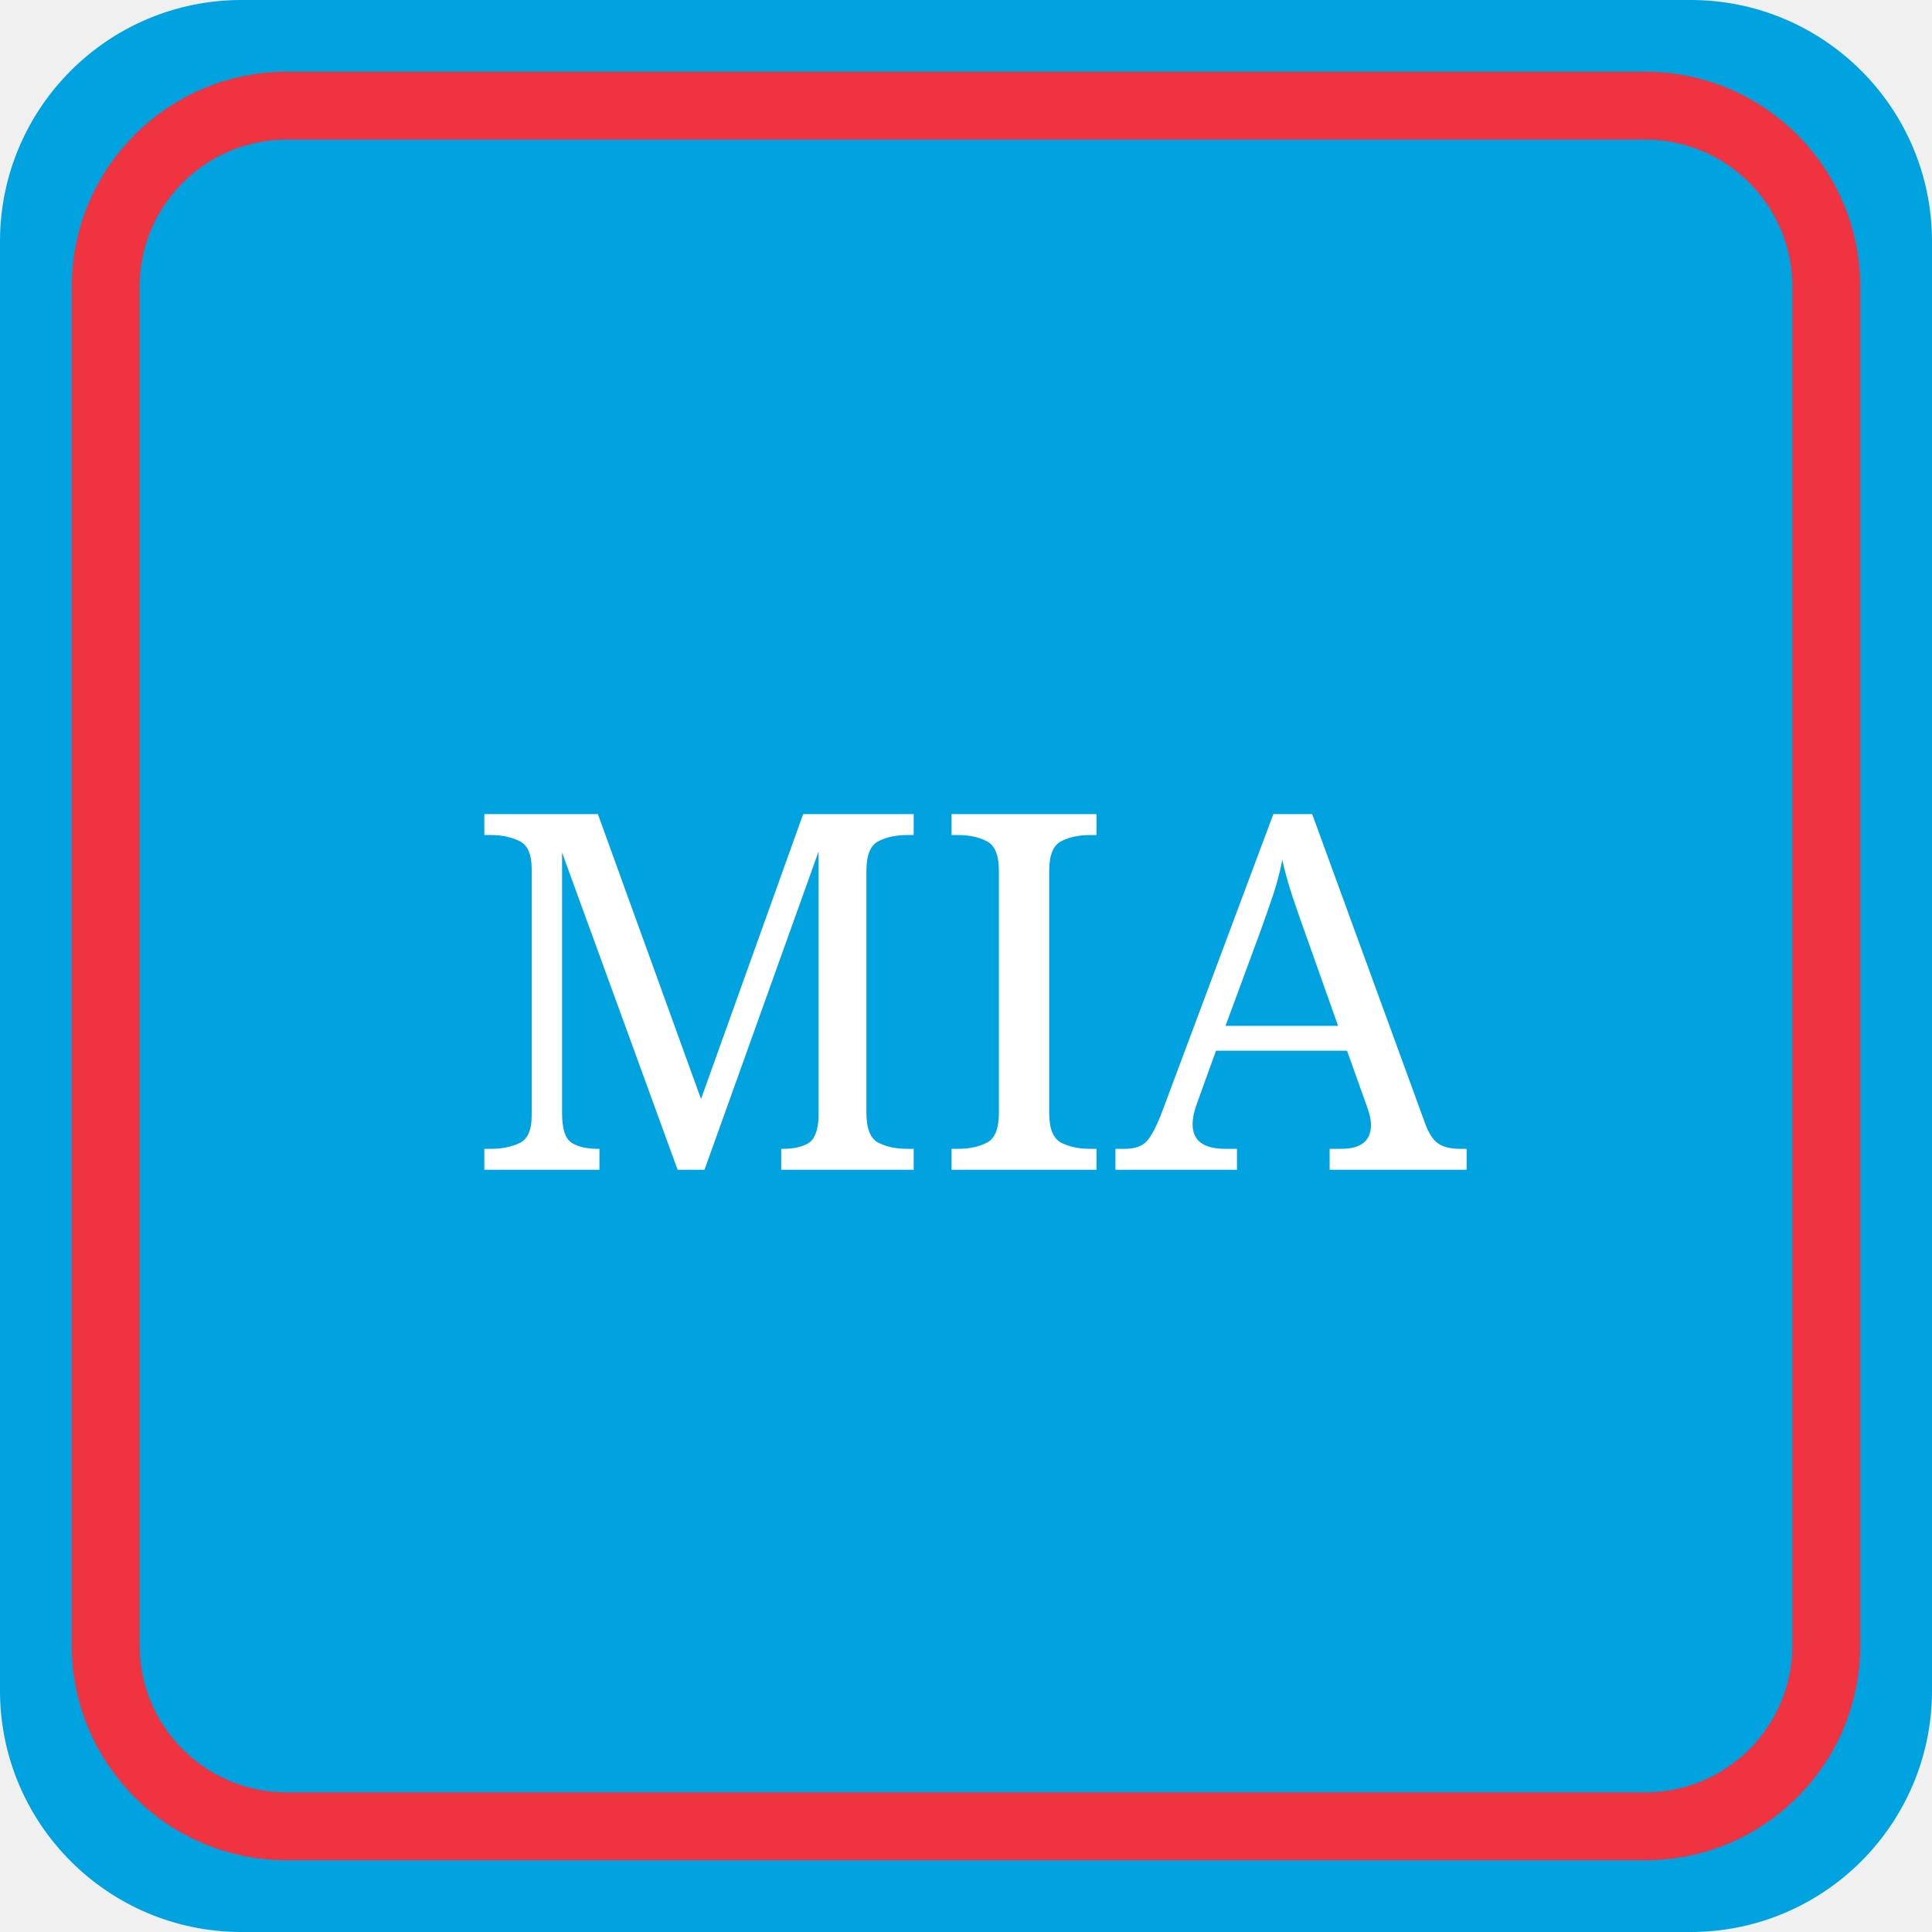
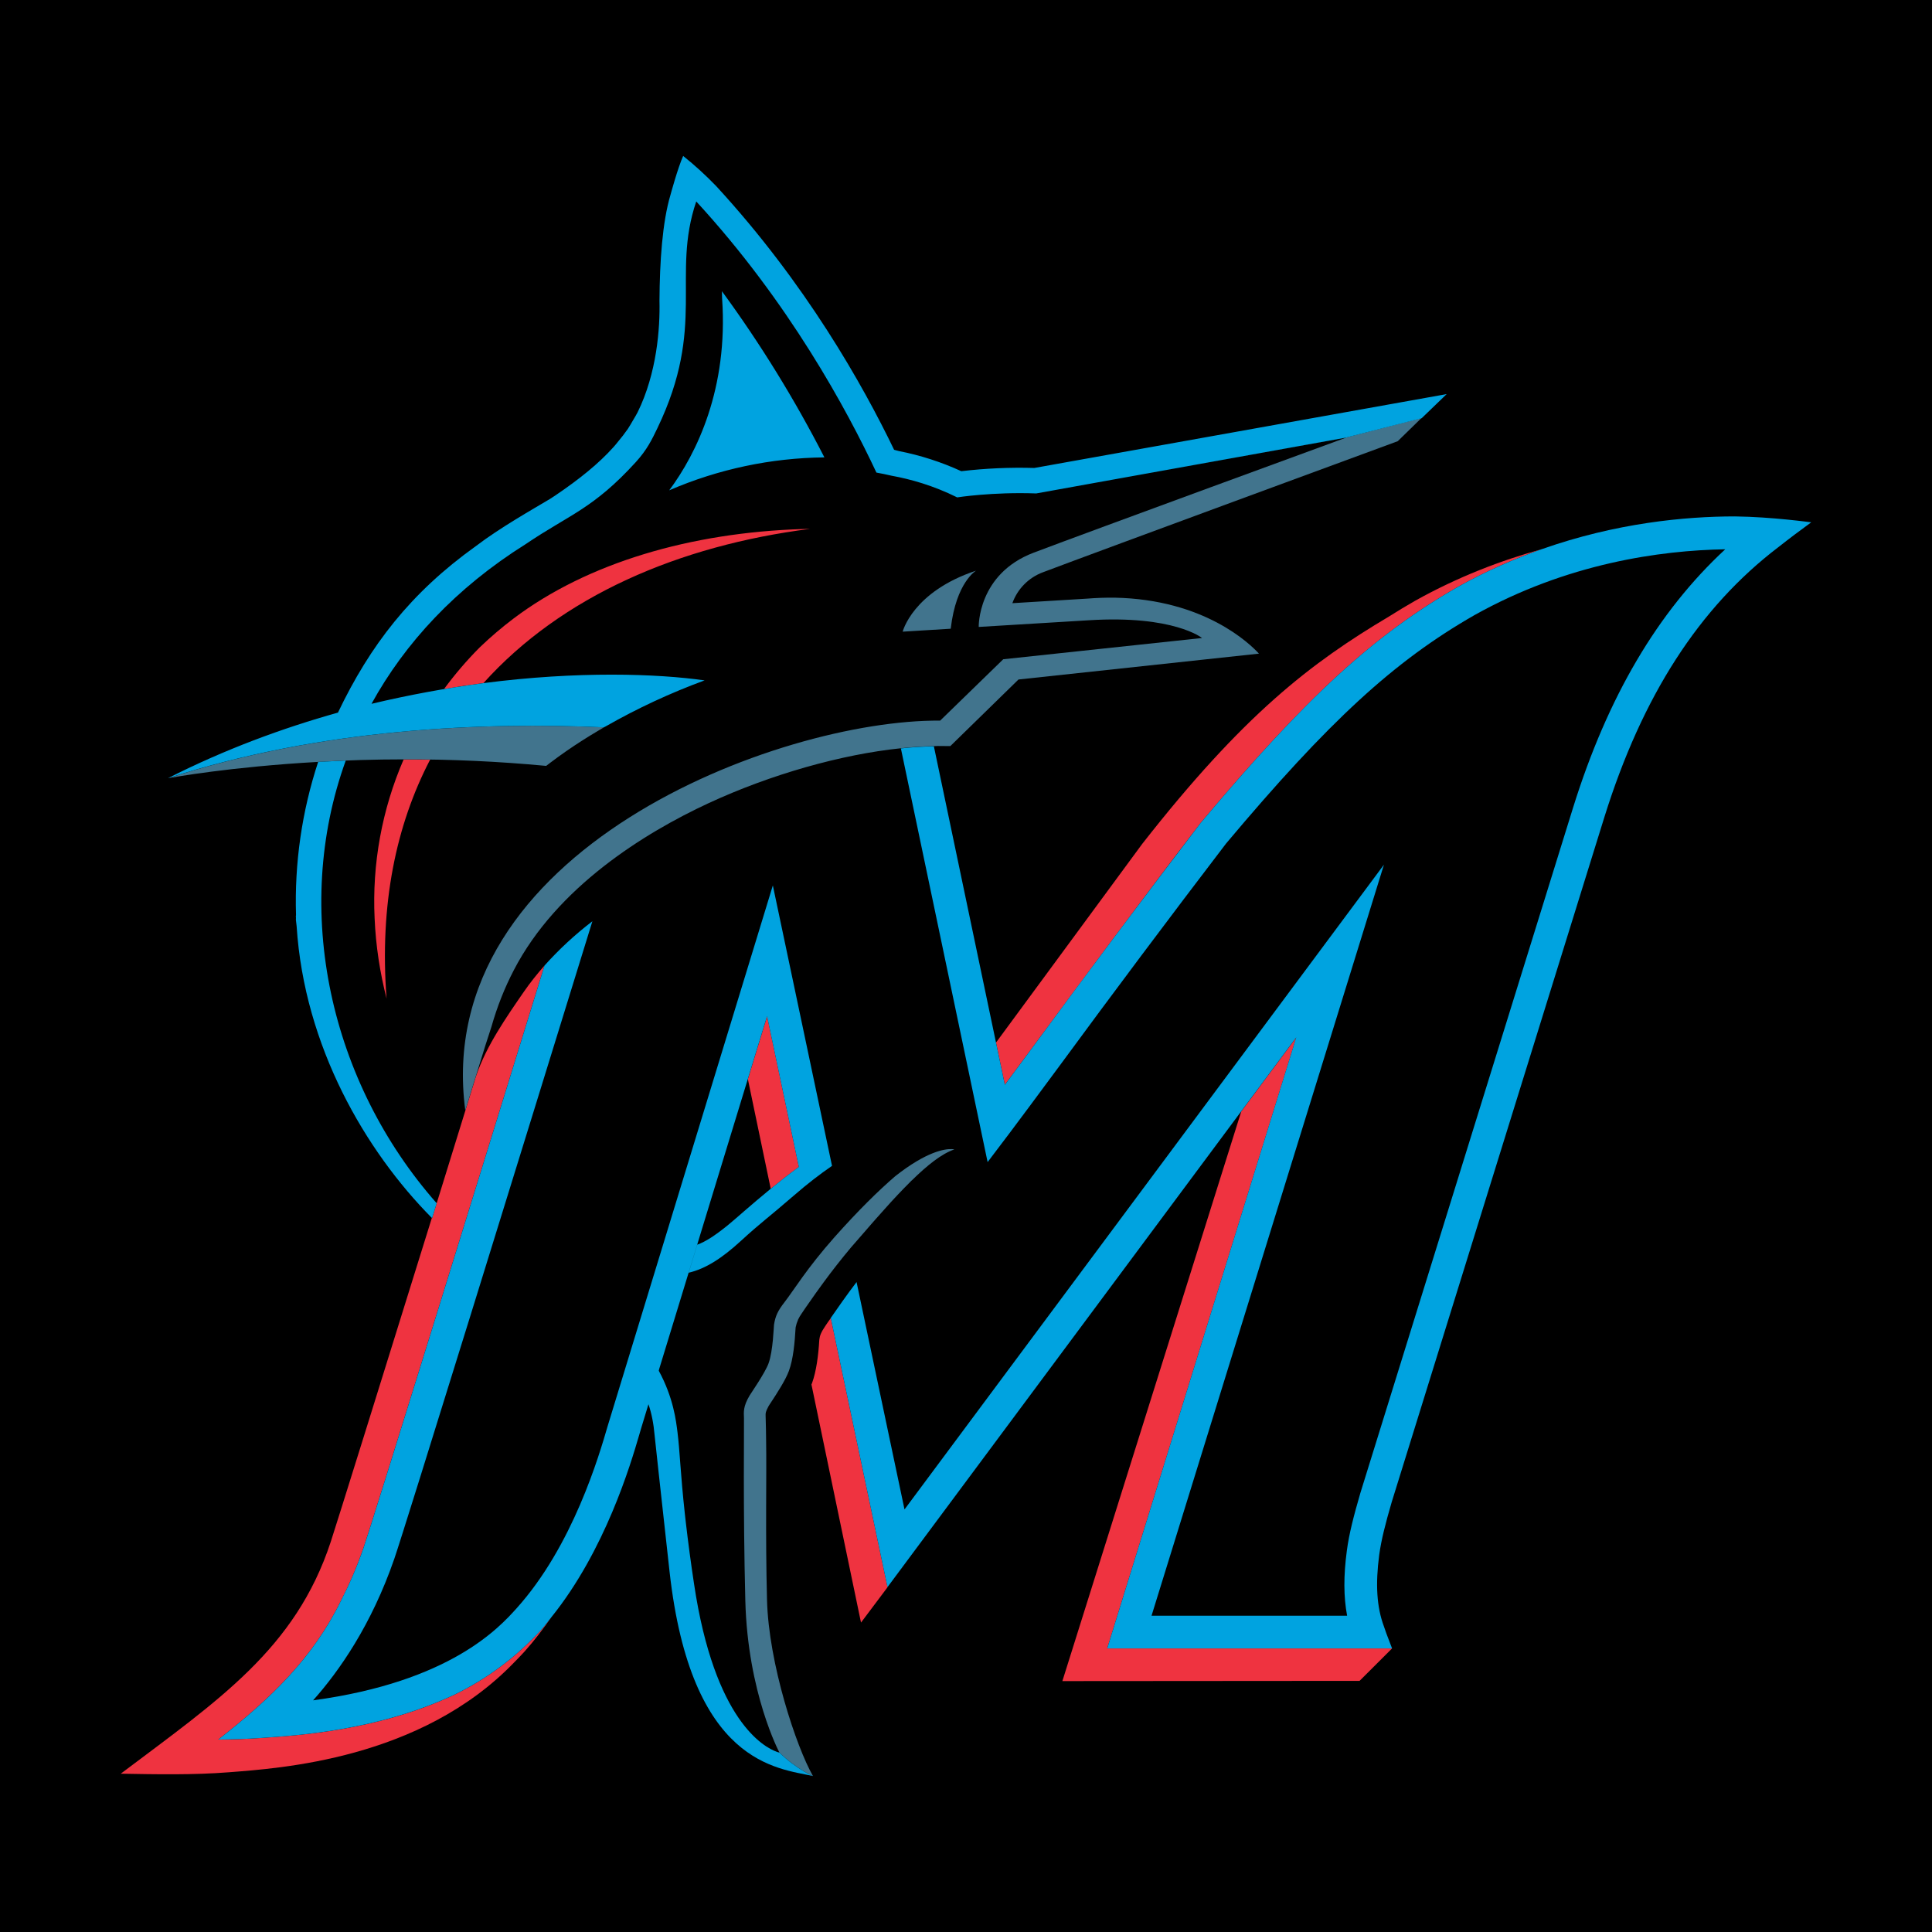
- <svg xmlns="http://www.w3.org/2000/svg" viewBox="0 0 512 512" role="img">
-   <rect width="512" height="512" rx="64" fill="#00A3E0" />
-   <rect x="28" y="28" width="456" height="456" rx="48" fill="none" stroke="#EF3340" stroke-width="18" />
-   <text x="256" y="310" text-anchor="middle" font-family="Georgia, serif" font-size="132" fill="#FFFFFF">MIA</text>
+ <svg xmlns="http://www.w3.org/2000/svg" xml:space="preserve" style="enable-background:new 0 0 512 512" viewBox="0.0 0.0 512.0 512.0" width="316.228" height="316.228">
+   <path d="M 0,512 H 512 V 0 H 0 Z" fill="#000000" />
+   <g>
+     <path d="m 99.279,243.404 c 0.31,7.208 1.4,14.314 3.169,21.242 -1.916,-25.031 2.535,-46.022 11.542,-63.343 a 371.154,371.154 0 0 0 -7.017,-0.059 94.712,94.712 0 0 0 -7.695,42.16 m 115.438,-103.247 -2.034,0.044 c -29.571,0.929 -56.975,8.904 -76.61,23.733 a 100.24,100.24 0 0 0 -8.948,7.636 97.616,97.616 0 0 0 -9.449,11.026 c 3.538,-0.59 7.032,-1.12 10.437,-1.563 20.726,-23.055 51.874,-36.47 86.605,-40.877 m 128.809,134.779 -14.579,19.606 -47.408,150.965 78.762,-0.059 8.609,-8.594 h -75.49 z m -69.918,2.668 c 12.206,-16.51 28.922,-39.123 44.489,-59.407 l 0.118,-0.147 c 28.038,-33.389 45.904,-49.766 68.237,-62.576 7.104,-3.957 14.536,-7.291 22.215,-9.965 -10.835,2.992 -22.244,7.326 -33.684,13.724 -2.329,1.327 -4.585,2.698 -6.825,4.113 -20.815,12.353 -38.681,26.077 -65.466,60.306 l -38.74,52.641 2.344,11.174 7.312,-9.862 m -34.804,138.184 0.516,-0.708 0.413,-0.545 0.324,-0.442 -1.268,1.695 z m -20.048,-64.448 c -1.209,1.769 -1.504,2.653 -1.622,3.656 l -0.029,0.339 c -0.206,3.567 -0.752,8.078 -1.916,11.233 -0.04,0.116 -0.09,0.23 -0.147,0.339 l 13.134,63.092 7.032,-9.361 -15.036,-71.333 c -0.575,0.781 -1.061,1.518 -1.415,2.034 m -98.339,97.778 c -20.535,9.626 -41.939,10.805 -51.285,11.469 -3.759,0.251 -7.518,0.398 -11.277,0.413 14.034,-10.967 25.134,-21.684 32.534,-36.868 2.137,-4.142 4.157,-8.771 5.941,-13.93 2.653,-7.724 29.114,-93.253 47.968,-154.326 -1.931,2.211 -3.788,4.511 -5.454,6.928 -4.732,6.869 -9.891,14.269 -12.648,22.244 -0.192,0.531 -0.339,1.106 -0.516,1.651 -0.781,2.521 -1.548,5.056 -2.359,7.621 -2.506,8.152 -5.086,16.451 -7.592,24.544 l -1.224,3.951 -0.059,-0.059 c -13.842,44.563 -25.222,81.032 -26.8,85.853 -9.346,28.421 -29.821,41.968 -55.648,61.441 9.228,0.162 19.178,0.369 28.701,-0.383 13.208,-1.047 50.651,-3.332 75.49,-29.04 0.958,-0.958 1.887,-1.931 2.816,-2.948 2.594,-2.889 4.909,-5.955 7.105,-9.095 -0.914,1.135 -1.769,2.329 -2.757,3.42 -6.504,7.093 -14.286,12.899 -22.937,17.115 m 83.833,-134.086 c 2.285,-1.872 4.791,-3.833 7.459,-5.793 l -8.417,-39.919 -5.1,16.658 z" fill="#ef3340" />
+     <path d="m 239.217,167.398 12.736,-0.781 c 1.43,-12.353 6.722,-15.39 6.722,-15.39 -16.82,5.587 -19.458,16.171 -19.458,16.171 m -132.243,33.846 c 12.604,-0.044 25.207,0.545 37.767,1.725 l 1.002,-0.767 0.133,-0.103 c 2.786,-2.108 5.661,-4.098 8.609,-5.97 1.209,-0.781 2.447,-1.518 3.671,-2.255 l 1.887,-1.12 c -31.812,-1.4 -74.605,0.192 -115.438,13.473 1.017,-0.192 16.407,-3.007 39.728,-4.319 7.533,-0.442 15.095,-0.663 22.642,-0.663 m 249.642,-85.293 -66.63,12.014 66.837,-12.029 c 0,0 -67.913,24.854 -82.86,30.514 -14.933,5.646 -14.594,19.694 -14.594,19.694 l 29.188,-1.769 c 22.466,-1.415 29.998,4.702 29.998,4.702 l -52.685,5.631 -16.717,16.26 c -42.735,-0.339 -134.97,34.362 -125.846,103.336 l 2.344,-7.636 0.516,-1.651 0.162,-0.516 2.27,-7.356 c 0.575,-1.769 1.12,-3.508 1.636,-5.042 1.489,-5.248 3.464,-10.275 5.941,-15.021 11.454,-22.068 34.716,-36.396 51.579,-44.224 16.584,-7.68 35.217,-12.928 50.975,-14.564 3.022,-0.324 5.97,-0.516 8.727,-0.56 l 1.047,-0.044 3.346,0.029 18.058,-17.645 63.726,-6.855 c -2.418,-2.639 -14.461,-14.358 -38.209,-14.83 a 80.443,80.443 0 0 0 -7.297,0.251 l -19.842,1.209 a 13.665,13.665 0 0 1 8.034,-8.167 c 14.726,-5.572 93.415,-34.509 94.093,-34.76 l 6.309,-6.162 z M 211.474,349.747 a 11.94,11.94 0 0 1 0.988,-1.68 l 0.929,-1.371 2.742,-3.921 2.049,-2.83 c 2.344,-3.199 4.806,-6.339 7.356,-9.375 l 4.186,-4.806 0.413,-0.486 c 1.224,-1.4 2.418,-2.771 3.612,-4.083 l 0.722,-0.811 a 160.193,160.193 0 0 1 6.737,-7.149 l 0.369,-0.383 h 0.029 c 4.172,-4.098 7.975,-7.12 11.307,-8.24 -0.236,-0.074 -0.501,-0.044 -0.752,-0.088 -1.813,-0.059 -6.589,0.619 -14.918,7.179 -4.334,3.73 -9.67,8.933 -16.156,16.23 -7.267,8.211 -10.643,13.871 -13.149,17.115 -1.872,2.403 -2.447,3.744 -2.816,6 -0.074,0.413 -0.236,6.943 -1.459,10.289 -0.943,2.55 -4.776,8.078 -4.968,8.417 -1.798,2.992 -1.592,4.452 -1.533,6.103 0.059,1.666 -0.265,23.719 0.354,48.263 0.619,24.544 9.036,40.317 9.036,40.317 l -0.015,-0.015 c 4.585,4.467 8.904,6.236 8.904,6.236 -4.393,-7.665 -11.749,-29.748 -12.176,-46.685 -0.457,-17.689 -0.074,-33.138 -0.236,-42.219 -0.015,-1.99 -0.059,-3.98 -0.118,-5.97 l -0.015,-0.516 c -0.029,-0.826 -0.029,-1.076 0.796,-2.653 0.088,-0.147 0.162,-0.28 0.295,-0.457 2.123,-3.214 4.216,-6.501 5.071,-8.83 1.179,-3.155 1.563,-7.651 1.769,-11.233 l 0.029,-0.339 a 9.184,9.184 0 0 1 0.619,-1.961 z" fill="#41748d" />
+     <path d="m 160.027,192.753 0.457,-0.236 a 173.784,173.784 0 0 1 26.239,-12.206 c -12.53,-1.784 -33.566,-2.521 -58.596,0.722 a 297.625,297.625 0 0 0 -29.674,5.484 c 8.859,-16.097 22.303,-30.676 40.863,-42.322 11.572,-7.842 17.896,-9.331 29.217,-21.773 2.933,-3.228 4.26,-5.97 5.72,-9.022 13.002,-27.124 3.597,-40.332 10.26,-60.011 24.485,26.608 39.904,55.117 47.747,71.849 1.341,0.236 2.668,0.516 3.995,0.826 5.027,0.914 11.026,2.58 17.409,5.749 0,0 9.346,-1.474 20.947,-1.047 l 15.375,-2.771 66.645,-12.014 20.136,-5.159 6.619,-6.383 -109.277,19.576 a 132.745,132.745 0 0 0 -19.355,0.855 73.455,73.455 0 0 0 -16.481,-5.322 c -0.457,-0.088 -0.884,-0.251 -1.327,-0.354 -8.344,-17.277 -23.38,-44.047 -47.157,-69.888 a 91.307,91.307 0 0 0 -8.742,-7.975 c -1.386,3.022 -3.361,10.304 -3.361,10.304 -2.152,7.194 -2.86,17.719 -2.919,28.067 0.177,7.208 -0.678,19.164 -5.793,29.556 -0.354,0.693 -0.767,1.356 -1.165,2.034 -0.457,0.781 -0.914,1.592 -1.415,2.359 -0.855,1.224 -1.769,2.403 -2.727,3.538 -0.354,0.413 -0.678,0.87 -1.061,1.268 -3.906,4.363 -8.977,8.476 -15.478,12.869 l -1.356,0.884 c -4.717,2.83 -13.252,7.621 -19.724,12.56 -17.203,12.324 -27.935,26.18 -36.484,44.076 -14.756,4.128 -30.013,9.759 -45.049,17.38 l 0.059,-0.015 C 85.422,192.944 128.201,191.352 160.027,192.753 M 115.73,318.879 C 87.501,286.846 77.241,241.31 91.628,201.553 c -2.432,0.103 -4.879,0.221 -7.312,0.354 a 118.224,118.224 0 0 0 -5.867,40.597 c 0,0.118 -0.044,0.221 -0.044,0.339 l 0.029,0.369 c 0.015,0.192 -0.029,0.383 -0.015,0.575 l 0.192,1.68 c 2.049,31.856 18.264,59.569 35.836,77.303 l 0.059,0.059 1.224,-3.951 m 75.593,-241.697 c 0.015,0.826 0.015,1.651 0.044,1.975 1.651,23.763 -6.722,40.995 -14.019,50.783 a 106.432,106.432 0 0 1 41.128,-8.727 326.901,326.901 0 0 0 -27.153,-44.032 m 15.228,387.266 a 4.275,4.275 0 0 1 -0.708,-0.206 c -3.228,-1.15 -16.481,-8.019 -21.92,-44.533 a 466.117,466.117 0 0 1 -2.182,-16.319 l -0.221,-1.946 c -1.224,-11.189 -1.341,-16.805 -1.975,-21.876 -0.369,-2.919 -1.047,-9.095 -4.968,-16.319 a 1.238,1.238 0 0 0 0.074,-0.251 l -0.015,-0.015 23.542,-77.023 5.1,-16.643 8.417,39.919 c -2.683,1.975 -5.159,3.936 -7.459,5.808 -5.336,4.363 -9.464,8.122 -11.469,9.744 -3.346,2.683 -5.705,4.231 -7.99,5.071 l -2.27,7.43 c 4.481,-1.061 8.786,-3.788 13.93,-8.52 5.233,-4.806 7.164,-6.059 13.93,-11.926 3.641,-3.155 7.017,-5.749 10.127,-7.872 L 204.811,234.647 161.059,377.843 c -2.285,7.872 -9.243,31.812 -24.161,48.381 -4.555,5.056 -17.513,19.458 -53.923,24.382 6.81,-7.621 15.434,-19.871 21.537,-37.561 2.948,-8.579 33.61,-107.788 52.479,-168.905 -4.585,3.508 -8.845,7.444 -12.692,11.749 -18.854,61.073 -45.314,146.601 -47.968,154.326 -1.784,5.159 -3.818,9.788 -5.941,13.916 -7.4,15.183 -18.5,25.9 -32.534,36.868 3.73,-0.029 7.474,-0.147 11.277,-0.413 9.331,-0.663 30.75,-1.857 51.285,-11.469 a 76.698,76.698 0 0 0 22.937,-17.115 c 0.988,-1.091 1.843,-2.27 2.757,-3.42 14.269,-17.704 21.006,-40.509 23.291,-48.336 l 0.486,-1.666 1.961,-6.442 c 0.84,2.462 1.356,5.115 1.622,8.167 0,0 1.607,15.051 3.965,36.175 5.705,51.152 28.686,52.095 38.018,54.189 0,0.015 -4.319,-1.769 -8.904,-6.221 m 253.224,-327.594 c -13.311,0 -31.561,1.769 -51.108,8.653 -7.297,2.565 -14.741,5.779 -22.215,9.965 -22.333,12.795 -40.199,29.173 -68.237,62.576 l -0.118,0.147 a 4070.725,4070.725 0 0 0 -44.489,59.407 l -7.312,9.877 -2.344,-11.174 -16.466,-78.526 a 91.248,91.248 0 0 0 -8.742,0.56 l 22.982,109.63 5.734,-7.577 c 2.668,-3.523 7.267,-9.744 13.105,-17.63 14.594,-19.871 29.379,-39.61 44.342,-59.201 27.271,-32.475 44.504,-48.322 65.805,-60.527 24.588,-13.768 49.309,-17.174 66.498,-17.468 -17.925,16.599 -31.163,39.108 -40.317,68.429 l -56.37,181.626 c -1.769,6.088 -2.992,10.776 -3.597,15.331 -0.884,6.604 -0.87,12.22 0.074,17.232 H 305.169 L 366.758,229.149 239.704,400.014 226.997,339.752 c -2.698,3.553 -5.159,7.091 -6.84,9.523 l 15.036,71.333 93.739,-126.096 14.579,-19.591 -50.091,161.917 h 75.49 c -1.548,-3.965 -1.754,-4.643 -2.167,-5.852 -1.887,-5.071 -2.27,-11.071 -1.238,-18.913 0.545,-4.01 1.666,-8.358 3.302,-13.975 l 56.37,-181.553 c 10.039,-32.151 25.119,-55.545 46.081,-71.524 2.816,-2.226 5.867,-4.511 8.742,-6.604 0.015,0.029 -10.334,-1.445 -20.225,-1.563" fill="#00a3e0" />
+   </g>
</svg>
